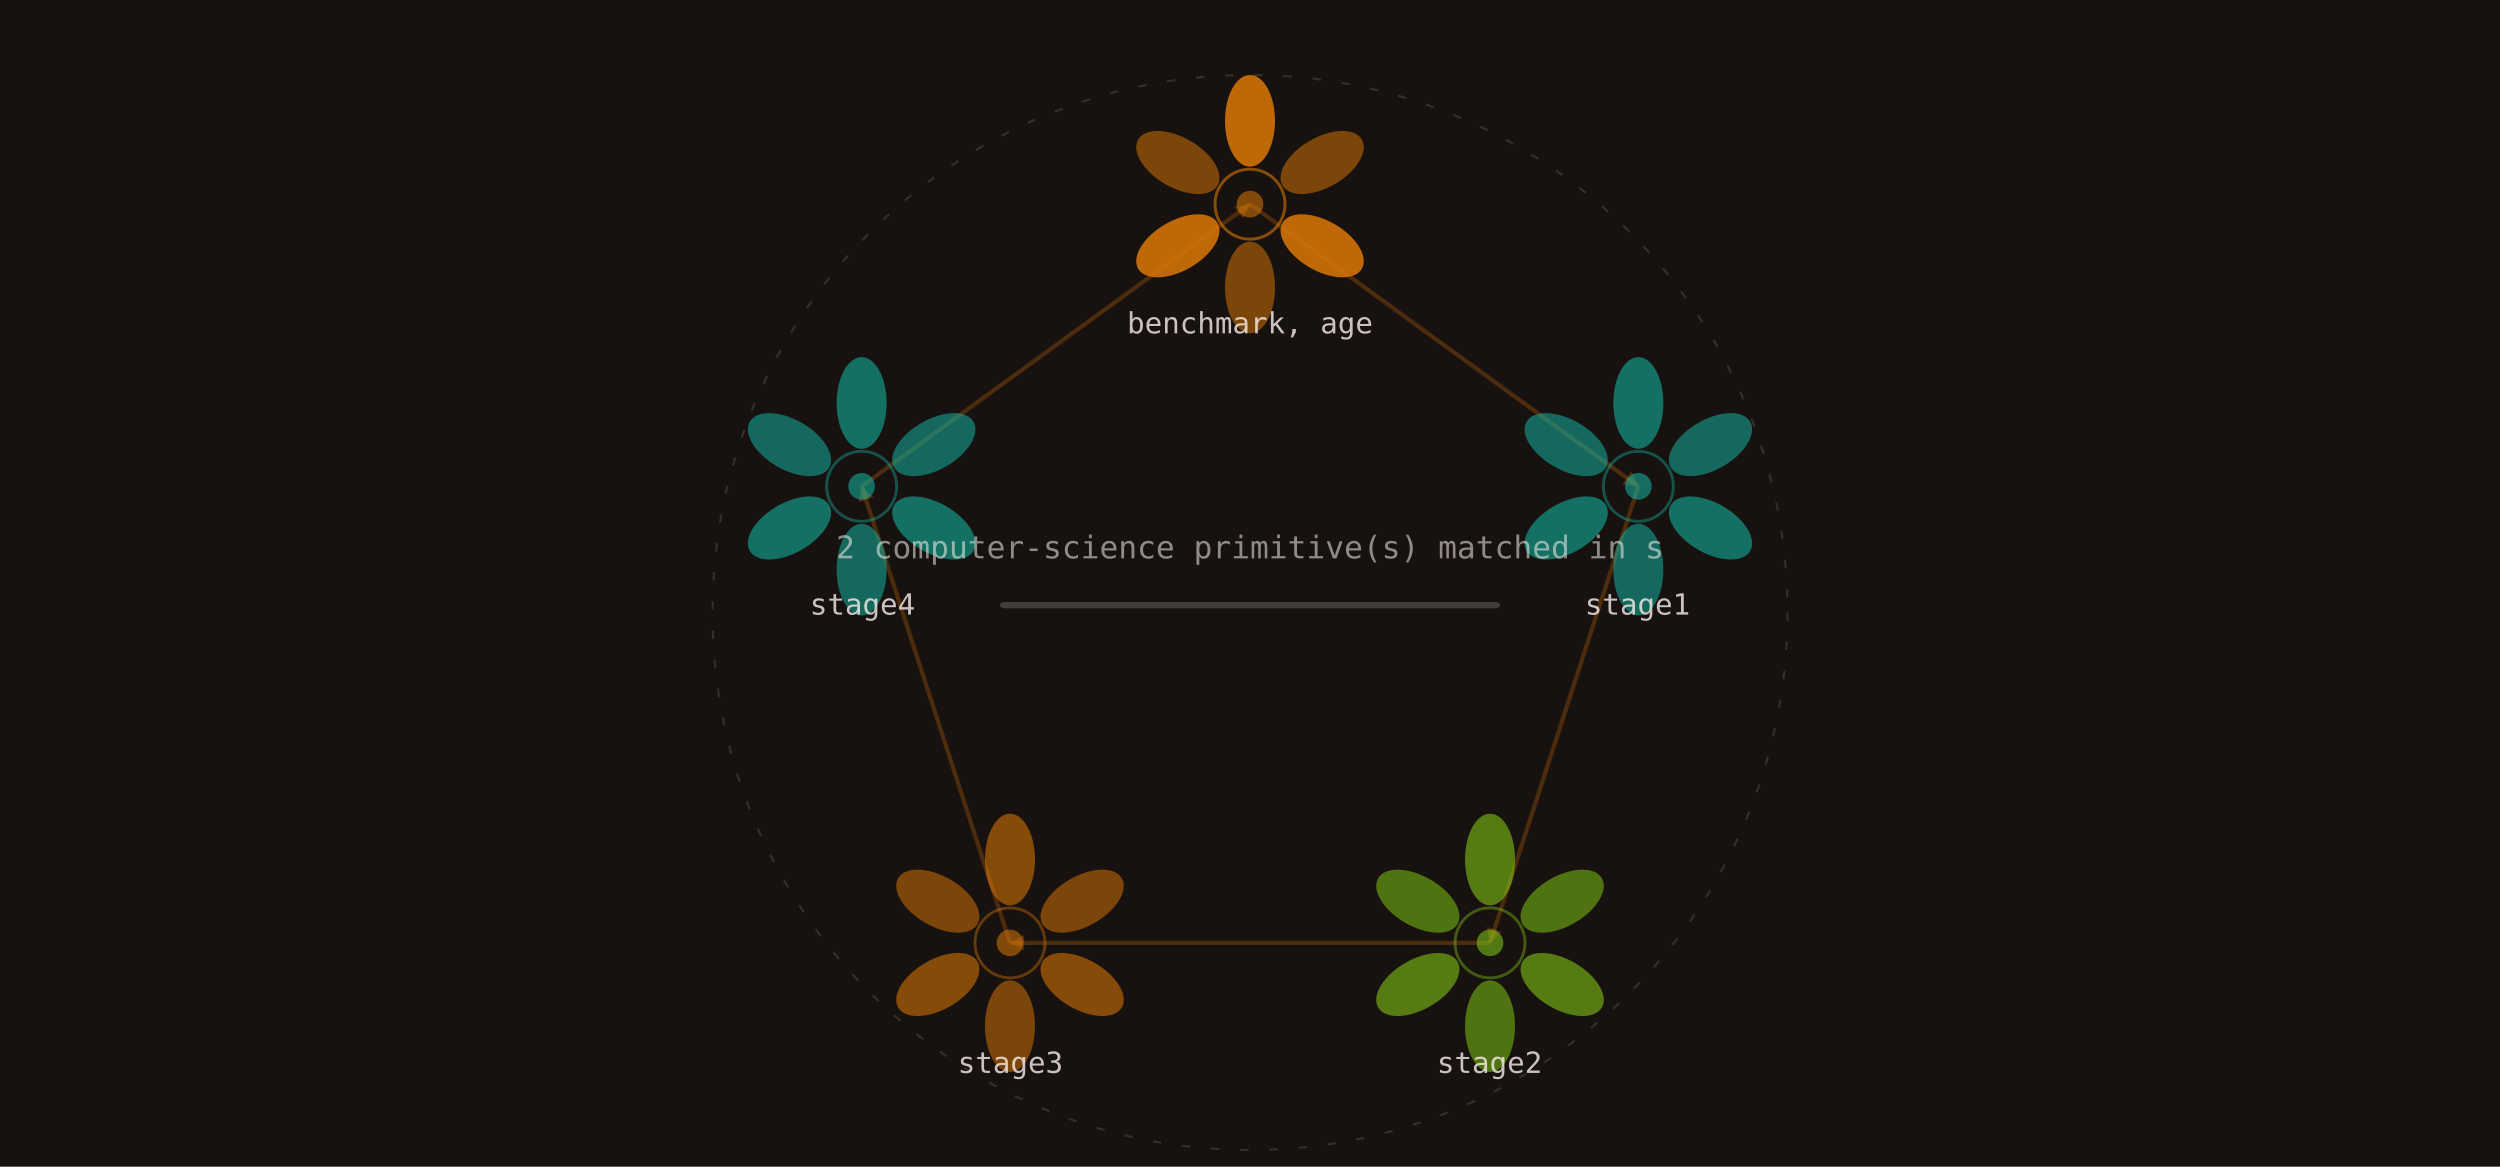
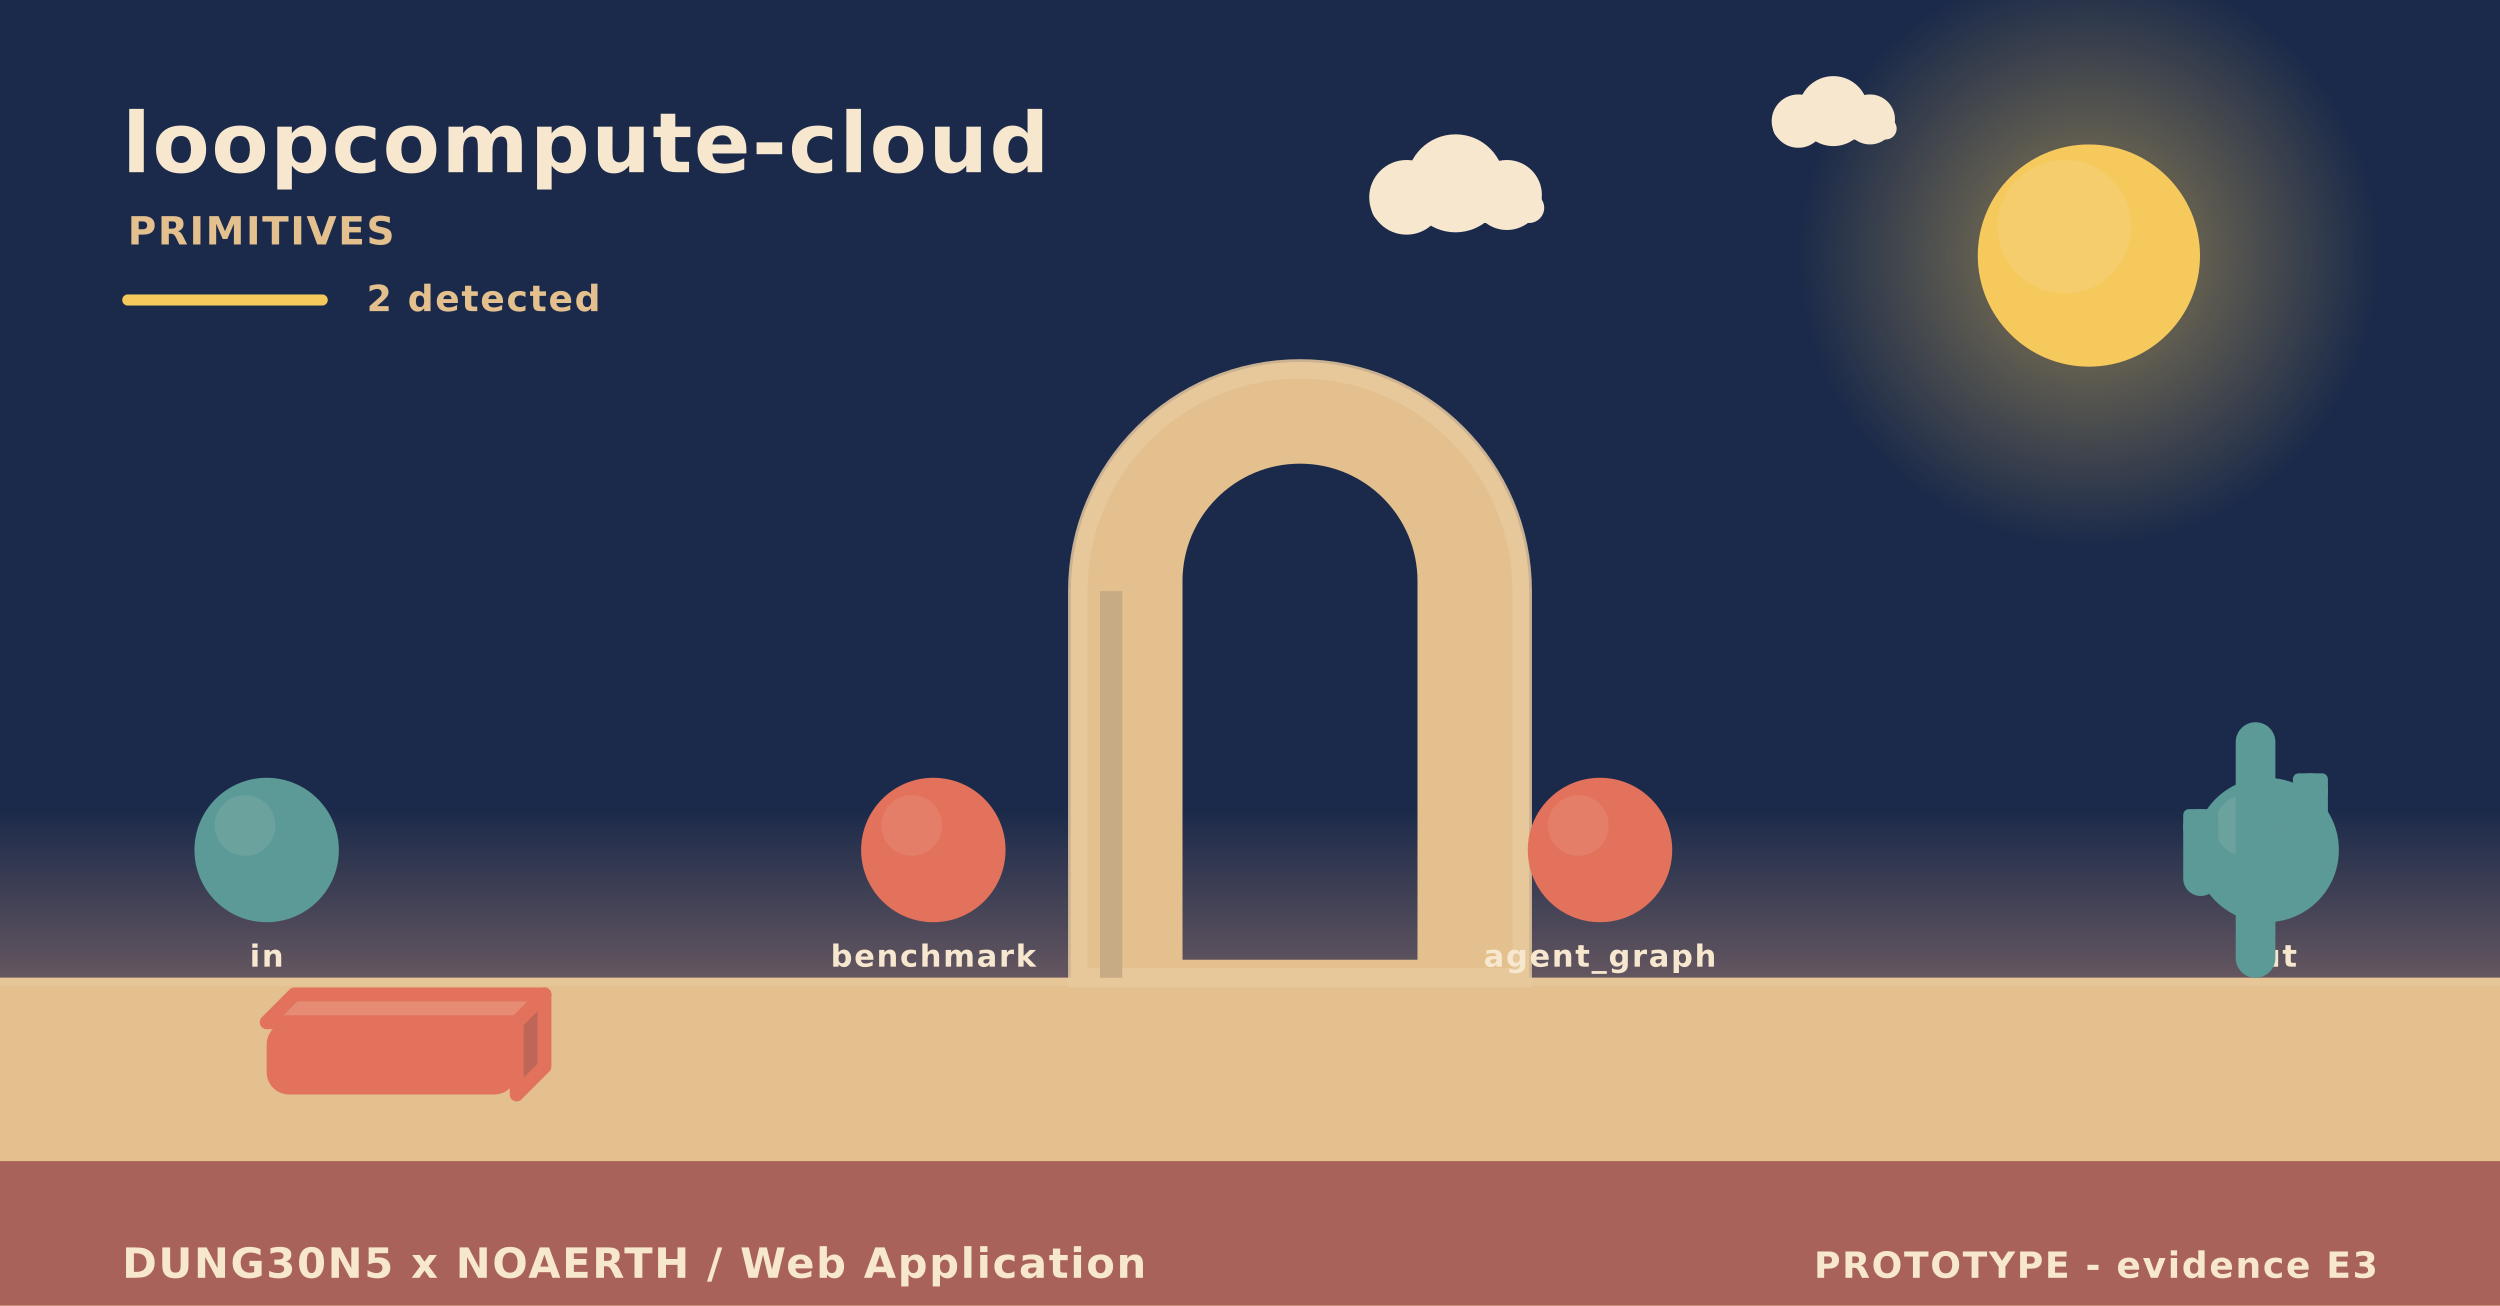
- <svg xmlns="http://www.w3.org/2000/svg" viewBox="0 0 1200 560" width="1200" height="560" role="img" aria-label="loopcompute-cloud state machine">
-   <rect width="1200" height="560" fill="#17110f" />
-   <defs>
-     <linearGradient id="gs" x1="0" y1="0" x2="1" y2="1">
-       <stop offset="0%" stop-color="#d97706" />
-       <stop offset="100%" stop-color="#14b8a6" />
-     </linearGradient>
-   </defs>
-   <circle cx="600.00" cy="294.00" r="258.00" fill="none" stroke="rgba(246,239,233,0.140)" stroke-width="1.00" opacity="1.00" stroke-dasharray="4 10" />
-   <line x1="600.00" y1="98.00" x2="786.41" y2="233.43" stroke="rgba(217,119,6,0.500)" stroke-width="2.00" opacity="0.55" />
-   <polygon points="786.41,233.43 783.14,226.36 778.67,232.51" fill="rgba(217,119,6,0.500)" opacity="0.55" />
-   <line x1="786.41" y1="233.43" x2="715.21" y2="452.57" stroke="rgba(217,119,6,0.500)" stroke-width="2.00" opacity="0.55" />
-   <polygon points="715.21,452.57 720.92,447.27 713.69,444.93" fill="rgba(217,119,6,0.500)" opacity="0.55" />
-   <line x1="715.21" y1="452.57" x2="484.79" y2="452.57" stroke="rgba(217,119,6,0.500)" stroke-width="2.00" opacity="0.55" />
-   <polygon points="484.79,452.57 491.59,456.37 491.59,448.77" fill="rgba(217,119,6,0.500)" opacity="0.55" />
-   <line x1="484.79" y1="452.57" x2="413.59" y2="233.43" stroke="rgba(217,119,6,0.500)" stroke-width="2.00" opacity="0.55" />
-   <polygon points="413.59,233.43 412.08,241.07 419.31,238.73" fill="rgba(217,119,6,0.500)" opacity="0.55" />
-   <line x1="413.59" y1="233.43" x2="600.00" y2="98.00" stroke="rgba(217,119,6,0.500)" stroke-width="2.00" opacity="0.55" />
-   <polygon points="600.00,98.00 592.27,98.92 596.73,105.07" fill="rgba(217,119,6,0.500)" opacity="0.55" />
-   <ellipse cx="600.00" cy="58.00" rx="12.00" ry="22.00" fill="rgba(217,119,6,0.900)" opacity="0.95" transform="rotate(0.0 600.00 58.00)" />
-   <ellipse cx="634.64" cy="78.00" rx="12.00" ry="22.00" fill="rgba(217,119,6,0.550)" opacity="0.95" transform="rotate(60.0 634.64 78.00)" />
-   <ellipse cx="634.64" cy="118.00" rx="12.00" ry="22.00" fill="rgba(217,119,6,0.900)" opacity="0.95" transform="rotate(120.0 634.64 118.00)" />
-   <ellipse cx="600.00" cy="138.00" rx="12.00" ry="22.00" fill="rgba(217,119,6,0.550)" opacity="0.95" transform="rotate(180.0 600.00 138.00)" />
-   <ellipse cx="565.36" cy="118.00" rx="12.00" ry="22.00" fill="rgba(217,119,6,0.900)" opacity="0.95" transform="rotate(240.0 565.36 118.00)" />
-   <ellipse cx="565.36" cy="78.00" rx="12.00" ry="22.00" fill="rgba(217,119,6,0.550)" opacity="0.95" transform="rotate(300.0 565.36 78.00)" />
-   <circle cx="600.00" cy="98.00" r="16.80" fill="none" stroke="rgba(217,119,6,0.900)" stroke-width="1.40" opacity="0.66" />
-   <circle cx="600.00" cy="98.00" r="6.40" fill="rgba(217,119,6,0.550)" opacity="1.00" />
-   <text x="600" y="160" font-family="ui-monospace,Menlo,monospace" font-size="14" fill="rgba(246,239,233,0.800)" text-anchor="middle">benchmark, age</text>
-   <ellipse cx="786.41" cy="193.43" rx="12.00" ry="22.00" fill="rgba(20,184,166,0.600)" opacity="0.95" transform="rotate(0.0 786.41 193.43)" />
-   <ellipse cx="821.05" cy="213.43" rx="12.00" ry="22.00" fill="rgba(20,184,166,0.550)" opacity="0.95" transform="rotate(60.0 821.05 213.43)" />
-   <ellipse cx="821.05" cy="253.43" rx="12.00" ry="22.00" fill="rgba(20,184,166,0.600)" opacity="0.95" transform="rotate(120.0 821.05 253.43)" />
-   <ellipse cx="786.41" cy="273.43" rx="12.00" ry="22.00" fill="rgba(20,184,166,0.550)" opacity="0.95" transform="rotate(180.0 786.41 273.43)" />
-   <ellipse cx="751.77" cy="253.43" rx="12.00" ry="22.00" fill="rgba(20,184,166,0.600)" opacity="0.95" transform="rotate(240.0 751.77 253.43)" />
-   <ellipse cx="751.77" cy="213.43" rx="12.00" ry="22.00" fill="rgba(20,184,166,0.550)" opacity="0.95" transform="rotate(300.0 751.77 213.43)" />
-   <circle cx="786.41" cy="233.43" r="16.80" fill="none" stroke="rgba(20,184,166,0.600)" stroke-width="1.40" opacity="0.66" />
-   <circle cx="786.41" cy="233.43" r="6.40" fill="rgba(20,184,166,0.550)" opacity="1.00" />
-   <text x="786" y="295" font-family="ui-monospace,Menlo,monospace" font-size="14" fill="rgba(246,239,233,0.800)" text-anchor="middle">stage1</text>
-   <ellipse cx="715.21" cy="412.57" rx="12.00" ry="22.00" fill="rgba(132,204,22,0.600)" opacity="0.95" transform="rotate(0.0 715.21 412.57)" />
-   <ellipse cx="749.85" cy="432.57" rx="12.00" ry="22.00" fill="rgba(132,204,22,0.550)" opacity="0.95" transform="rotate(60.0 749.85 432.57)" />
-   <ellipse cx="749.85" cy="472.57" rx="12.00" ry="22.00" fill="rgba(132,204,22,0.600)" opacity="0.95" transform="rotate(120.0 749.85 472.57)" />
-   <ellipse cx="715.21" cy="492.57" rx="12.00" ry="22.00" fill="rgba(132,204,22,0.550)" opacity="0.95" transform="rotate(180.0 715.21 492.57)" />
-   <ellipse cx="680.56" cy="472.57" rx="12.00" ry="22.00" fill="rgba(132,204,22,0.600)" opacity="0.95" transform="rotate(240.0 680.56 472.57)" />
-   <ellipse cx="680.56" cy="432.57" rx="12.00" ry="22.00" fill="rgba(132,204,22,0.550)" opacity="0.95" transform="rotate(300.0 680.56 432.57)" />
-   <circle cx="715.21" cy="452.57" r="16.80" fill="none" stroke="rgba(132,204,22,0.600)" stroke-width="1.40" opacity="0.66" />
-   <circle cx="715.21" cy="452.57" r="6.40" fill="rgba(132,204,22,0.550)" opacity="1.00" />
-   <text x="715" y="515" font-family="ui-monospace,Menlo,monospace" font-size="14" fill="rgba(246,239,233,0.800)" text-anchor="middle">stage2</text>
-   <ellipse cx="484.79" cy="412.57" rx="12.00" ry="22.00" fill="rgba(217,119,6,0.600)" opacity="0.95" transform="rotate(0.0 484.79 412.57)" />
-   <ellipse cx="519.44" cy="432.57" rx="12.00" ry="22.00" fill="rgba(217,119,6,0.550)" opacity="0.95" transform="rotate(60.0 519.44 432.57)" />
-   <ellipse cx="519.44" cy="472.57" rx="12.00" ry="22.00" fill="rgba(217,119,6,0.600)" opacity="0.95" transform="rotate(120.0 519.44 472.57)" />
-   <ellipse cx="484.79" cy="492.57" rx="12.00" ry="22.00" fill="rgba(217,119,6,0.550)" opacity="0.95" transform="rotate(180.0 484.79 492.57)" />
-   <ellipse cx="450.15" cy="472.57" rx="12.00" ry="22.00" fill="rgba(217,119,6,0.600)" opacity="0.95" transform="rotate(240.0 450.15 472.57)" />
-   <ellipse cx="450.15" cy="432.57" rx="12.00" ry="22.00" fill="rgba(217,119,6,0.550)" opacity="0.95" transform="rotate(300.0 450.15 432.57)" />
-   <circle cx="484.79" cy="452.57" r="16.80" fill="none" stroke="rgba(217,119,6,0.600)" stroke-width="1.40" opacity="0.66" />
-   <circle cx="484.79" cy="452.57" r="6.40" fill="rgba(217,119,6,0.550)" opacity="1.00" />
-   <text x="485" y="515" font-family="ui-monospace,Menlo,monospace" font-size="14" fill="rgba(246,239,233,0.800)" text-anchor="middle">stage3</text>
-   <ellipse cx="413.59" cy="193.43" rx="12.00" ry="22.00" fill="rgba(20,184,166,0.600)" opacity="0.95" transform="rotate(0.0 413.59 193.43)" />
-   <ellipse cx="448.23" cy="213.43" rx="12.00" ry="22.00" fill="rgba(20,184,166,0.550)" opacity="0.95" transform="rotate(60.0 448.23 213.43)" />
-   <ellipse cx="448.23" cy="253.43" rx="12.00" ry="22.00" fill="rgba(20,184,166,0.600)" opacity="0.95" transform="rotate(120.0 448.23 253.43)" />
-   <ellipse cx="413.59" cy="273.43" rx="12.00" ry="22.00" fill="rgba(20,184,166,0.550)" opacity="0.95" transform="rotate(180.0 413.59 273.43)" />
-   <ellipse cx="378.95" cy="253.43" rx="12.00" ry="22.00" fill="rgba(20,184,166,0.600)" opacity="0.95" transform="rotate(240.0 378.95 253.43)" />
-   <ellipse cx="378.95" cy="213.43" rx="12.00" ry="22.00" fill="rgba(20,184,166,0.550)" opacity="0.95" transform="rotate(300.0 378.95 213.43)" />
-   <circle cx="413.59" cy="233.43" r="16.80" fill="none" stroke="rgba(20,184,166,0.600)" stroke-width="1.40" opacity="0.66" />
-   <circle cx="413.59" cy="233.43" r="6.40" fill="rgba(20,184,166,0.550)" opacity="1.00" />
-   <text x="414" y="295" font-family="ui-monospace,Menlo,monospace" font-size="14" fill="rgba(246,239,233,0.800)" text-anchor="middle">stage4</text>
-   <rect x="480.00" y="289.00" width="240.00" height="3.00" rx="2.00" fill="rgba(246,239,233,0.200)" opacity="1.00" />
-   <text x="600" y="268" font-family="ui-monospace,Menlo,monospace" font-size="15" fill="rgba(246,239,233,0.550)" text-anchor="middle">2 computer-science primitive(s) matched in s</text>
+ <svg xmlns="http://www.w3.org/2000/svg" width="900" height="470" viewBox="0 0 900 470" role="img" aria-label="loopcompute-cloud - how it behaves">
+   <linearGradient id="skys" x1="0" y1="0" x2="0" y2="1">
+     <stop offset="0" stop-color="#1b2a4a" />
+     <stop offset="0.62" stop-color="#1b2a4a" />
+     <stop offset="1" stop-color="#f3ad8a" />
+   </linearGradient>
+   <rect width="900" height="470" fill="url(#skys)" />
+   <radialGradient id="suns">
+     <stop offset="0.35" stop-color="#f5c95c" stop-opacity="0.34" />
+     <stop offset="1" stop-color="#f5c95c" stop-opacity="0" />
+   </radialGradient>
+   <circle cx="752" cy="92" r="104" fill="url(#suns)" />
+   <circle cx="752" cy="92" r="40" fill="#f5c95c" />
+   <circle cx="743.2" cy="81.6" r="24" fill="#f5d27e" opacity="0.5" />
+   <g>
+     <circle cx="524" cy="66" r="17.64" fill="#f6e7ce" />
+     <circle cx="506.36" cy="71.04" r="13.44" fill="#f6e7ce" />
+     <circle cx="542.48" cy="70.2" r="12.6" fill="#f6e7ce" />
+     <rect x="493.76" y="69.36" width="62.16" height="10.92" rx="5.46" fill="#f6e7ce" />
+   </g>
+   <g>
+     <circle cx="660" cy="40" r="12.6" fill="#f6e7ce" />
+     <circle cx="647.4" cy="43.6" r="9.6" fill="#f6e7ce" />
+     <circle cx="673.2" cy="43" r="9" fill="#f6e7ce" />
+     <rect x="638.4" y="42.4" width="44.4" height="7.8" rx="3.9" fill="#f6e7ce" />
+   </g>
+   <rect x="0" y="352" width="900" height="118" fill="#e3c08d" />
+   <rect x="0" y="352" width="900" height="3" fill="#e6c596" />
+   <text x="44" y="62" font-family="Verdana,DejaVu Sans,sans-serif" font-size="30" font-weight="700" letter-spacing="0.6" fill="#f6e7ce" text-anchor="start">loopcompute-cloud</text>
+   <text x="46" y="88" font-family="Verdana,DejaVu Sans,sans-serif" font-size="14" font-weight="700" letter-spacing="0.6" fill="#e3c08d" text-anchor="start">PRIMITIVES</text>
+   <rect x="44" y="106" width="74" height="4" rx="2" fill="#f5c95c" />
+   <text x="132" y="112" font-family="Verdana,DejaVu Sans,sans-serif" font-size="13" font-weight="700" letter-spacing="0.6" fill="#e3c08d" text-anchor="start">2 detected</text>
+   <path d="M388,352 L388,212.8 A80,80 0 0 1 548,212.8 L548,352 Z M423.2,348 L423.2,209.22 A44.8,44.8 0 0 1 512.8,209.22 L512.8,348 Z" fill="#e3c08d" fill-rule="evenodd" stroke="#e3c08d" stroke-width="5" stroke-linejoin="round" />
+   <path d="M388,352 L388,212.8 A80,80 0 0 1 548,212.8 L548,352 Z" fill="none" stroke="#e8c99d" stroke-width="7" stroke-linecap="round" opacity="0.85" />
+   <rect x="396" y="212.8" width="8" height="139.2" fill="#c7ab84" />
+   <circle cx="96" cy="306" r="26" fill="#5b9a97" />
+   <circle cx="88.2" cy="297.16" r="10.92" fill="#7aa9a2" opacity="0.55" />
+   <text x="96" y="348" font-family="Verdana,DejaVu Sans,sans-serif" font-size="11" font-weight="700" letter-spacing="0.6" fill="#f6e7ce" text-anchor="middle">in</text>
+   <circle cx="336" cy="306" r="26" fill="#e2725b" />
+   <circle cx="328.2" cy="297.16" r="10.92" fill="#e68972" opacity="0.55" />
+   <text x="336" y="348" font-family="Verdana,DejaVu Sans,sans-serif" font-size="11" font-weight="700" letter-spacing="0.6" fill="#f6e7ce" text-anchor="middle">benchmark</text>
+   <circle cx="576" cy="306" r="26" fill="#e2725b" />
+   <circle cx="568.2" cy="297.16" r="10.92" fill="#e68972" opacity="0.55" />
+   <text x="576" y="348" font-family="Verdana,DejaVu Sans,sans-serif" font-size="11" font-weight="700" letter-spacing="0.6" fill="#f6e7ce" text-anchor="middle">agent_graph</text>
+   <circle cx="816" cy="306" r="26" fill="#5b9a97" />
+   <circle cx="808.2" cy="297.16" r="10.92" fill="#7aa9a2" opacity="0.55" />
+   <text x="816" y="348" font-family="Verdana,DejaVu Sans,sans-serif" font-size="11" font-weight="700" letter-spacing="0.6" fill="#f6e7ce" text-anchor="middle">out</text>
+   <path d="M96,368 L186,368 L196,358 L106,358 Z" fill="#e68c74" stroke="#e2725b" stroke-width="5" stroke-linejoin="round" />
+   <path d="M186,368 L196,358 L196,384 L186,394 Z" fill="#c06658" stroke="#e2725b" stroke-width="5" stroke-linejoin="round" />
+   <rect x="96" y="368" width="90" height="26" rx="8" fill="#e2725b" />
+   <rect x="804.86" y="260" width="14.28" height="92" rx="7.14" fill="#5b9a97" />
+   <rect x="785.96" y="291.28" width="12.6" height="31.28" rx="6.3" fill="#5b9a97" />
+   <rect x="785.96" y="291.28" width="12.6" height="9.2" rx="2.1" fill="#5b9a97" />
+   <rect x="825.44" y="278.4" width="12.6" height="31.28" rx="6.3" fill="#5b9a97" />
+   <rect x="825.44" y="278.4" width="12.6" height="9.2" rx="2.1" fill="#5b9a97" />
+   <rect x="0" y="418" width="900" height="52" rx="0" fill="#a65c56" opacity="0.94" />
+   <text x="44" y="460" font-family="Verdana,DejaVu Sans,sans-serif" font-size="15" font-weight="700" letter-spacing="0.6" fill="#f6e7ce" text-anchor="start">DUNG30N5 x NOAERTH  /  Web Application</text>
+   <text x="856" y="460" font-family="Verdana,DejaVu Sans,sans-serif" font-size="13" font-weight="700" letter-spacing="0.6" fill="#f6e7ce" text-anchor="end">PROTOTYPE  -  evidence E3</text>
</svg>
